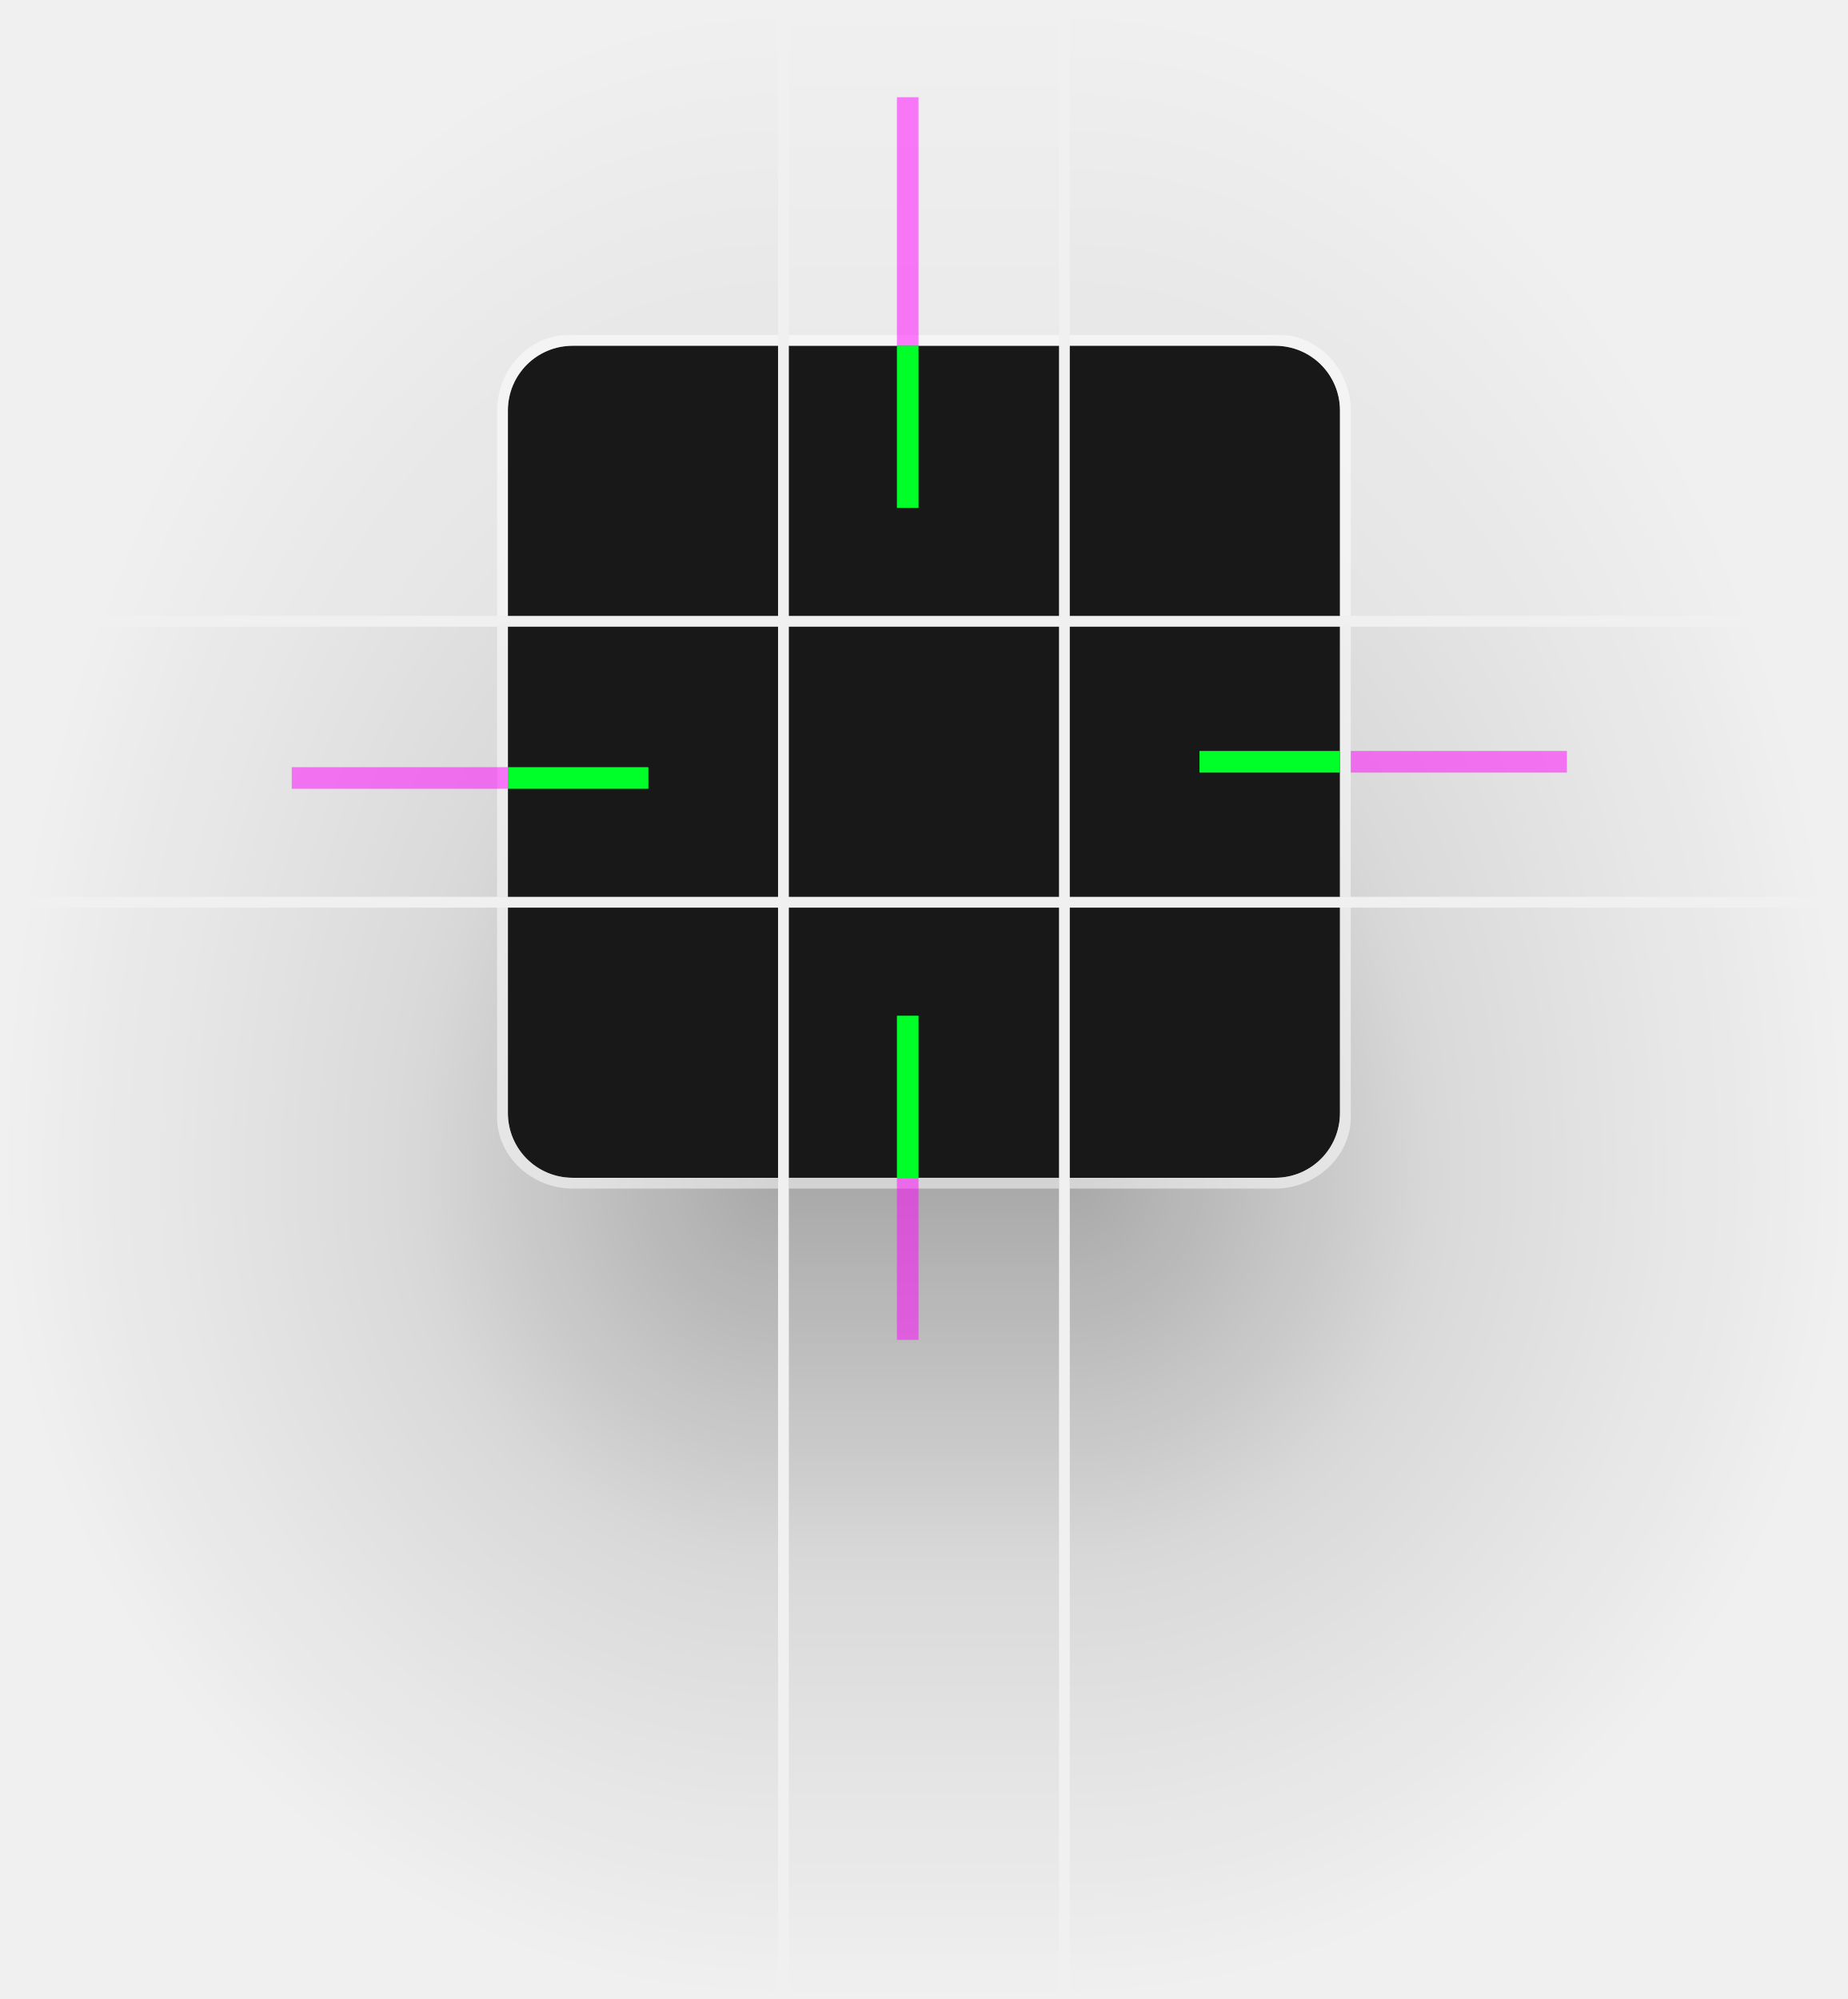
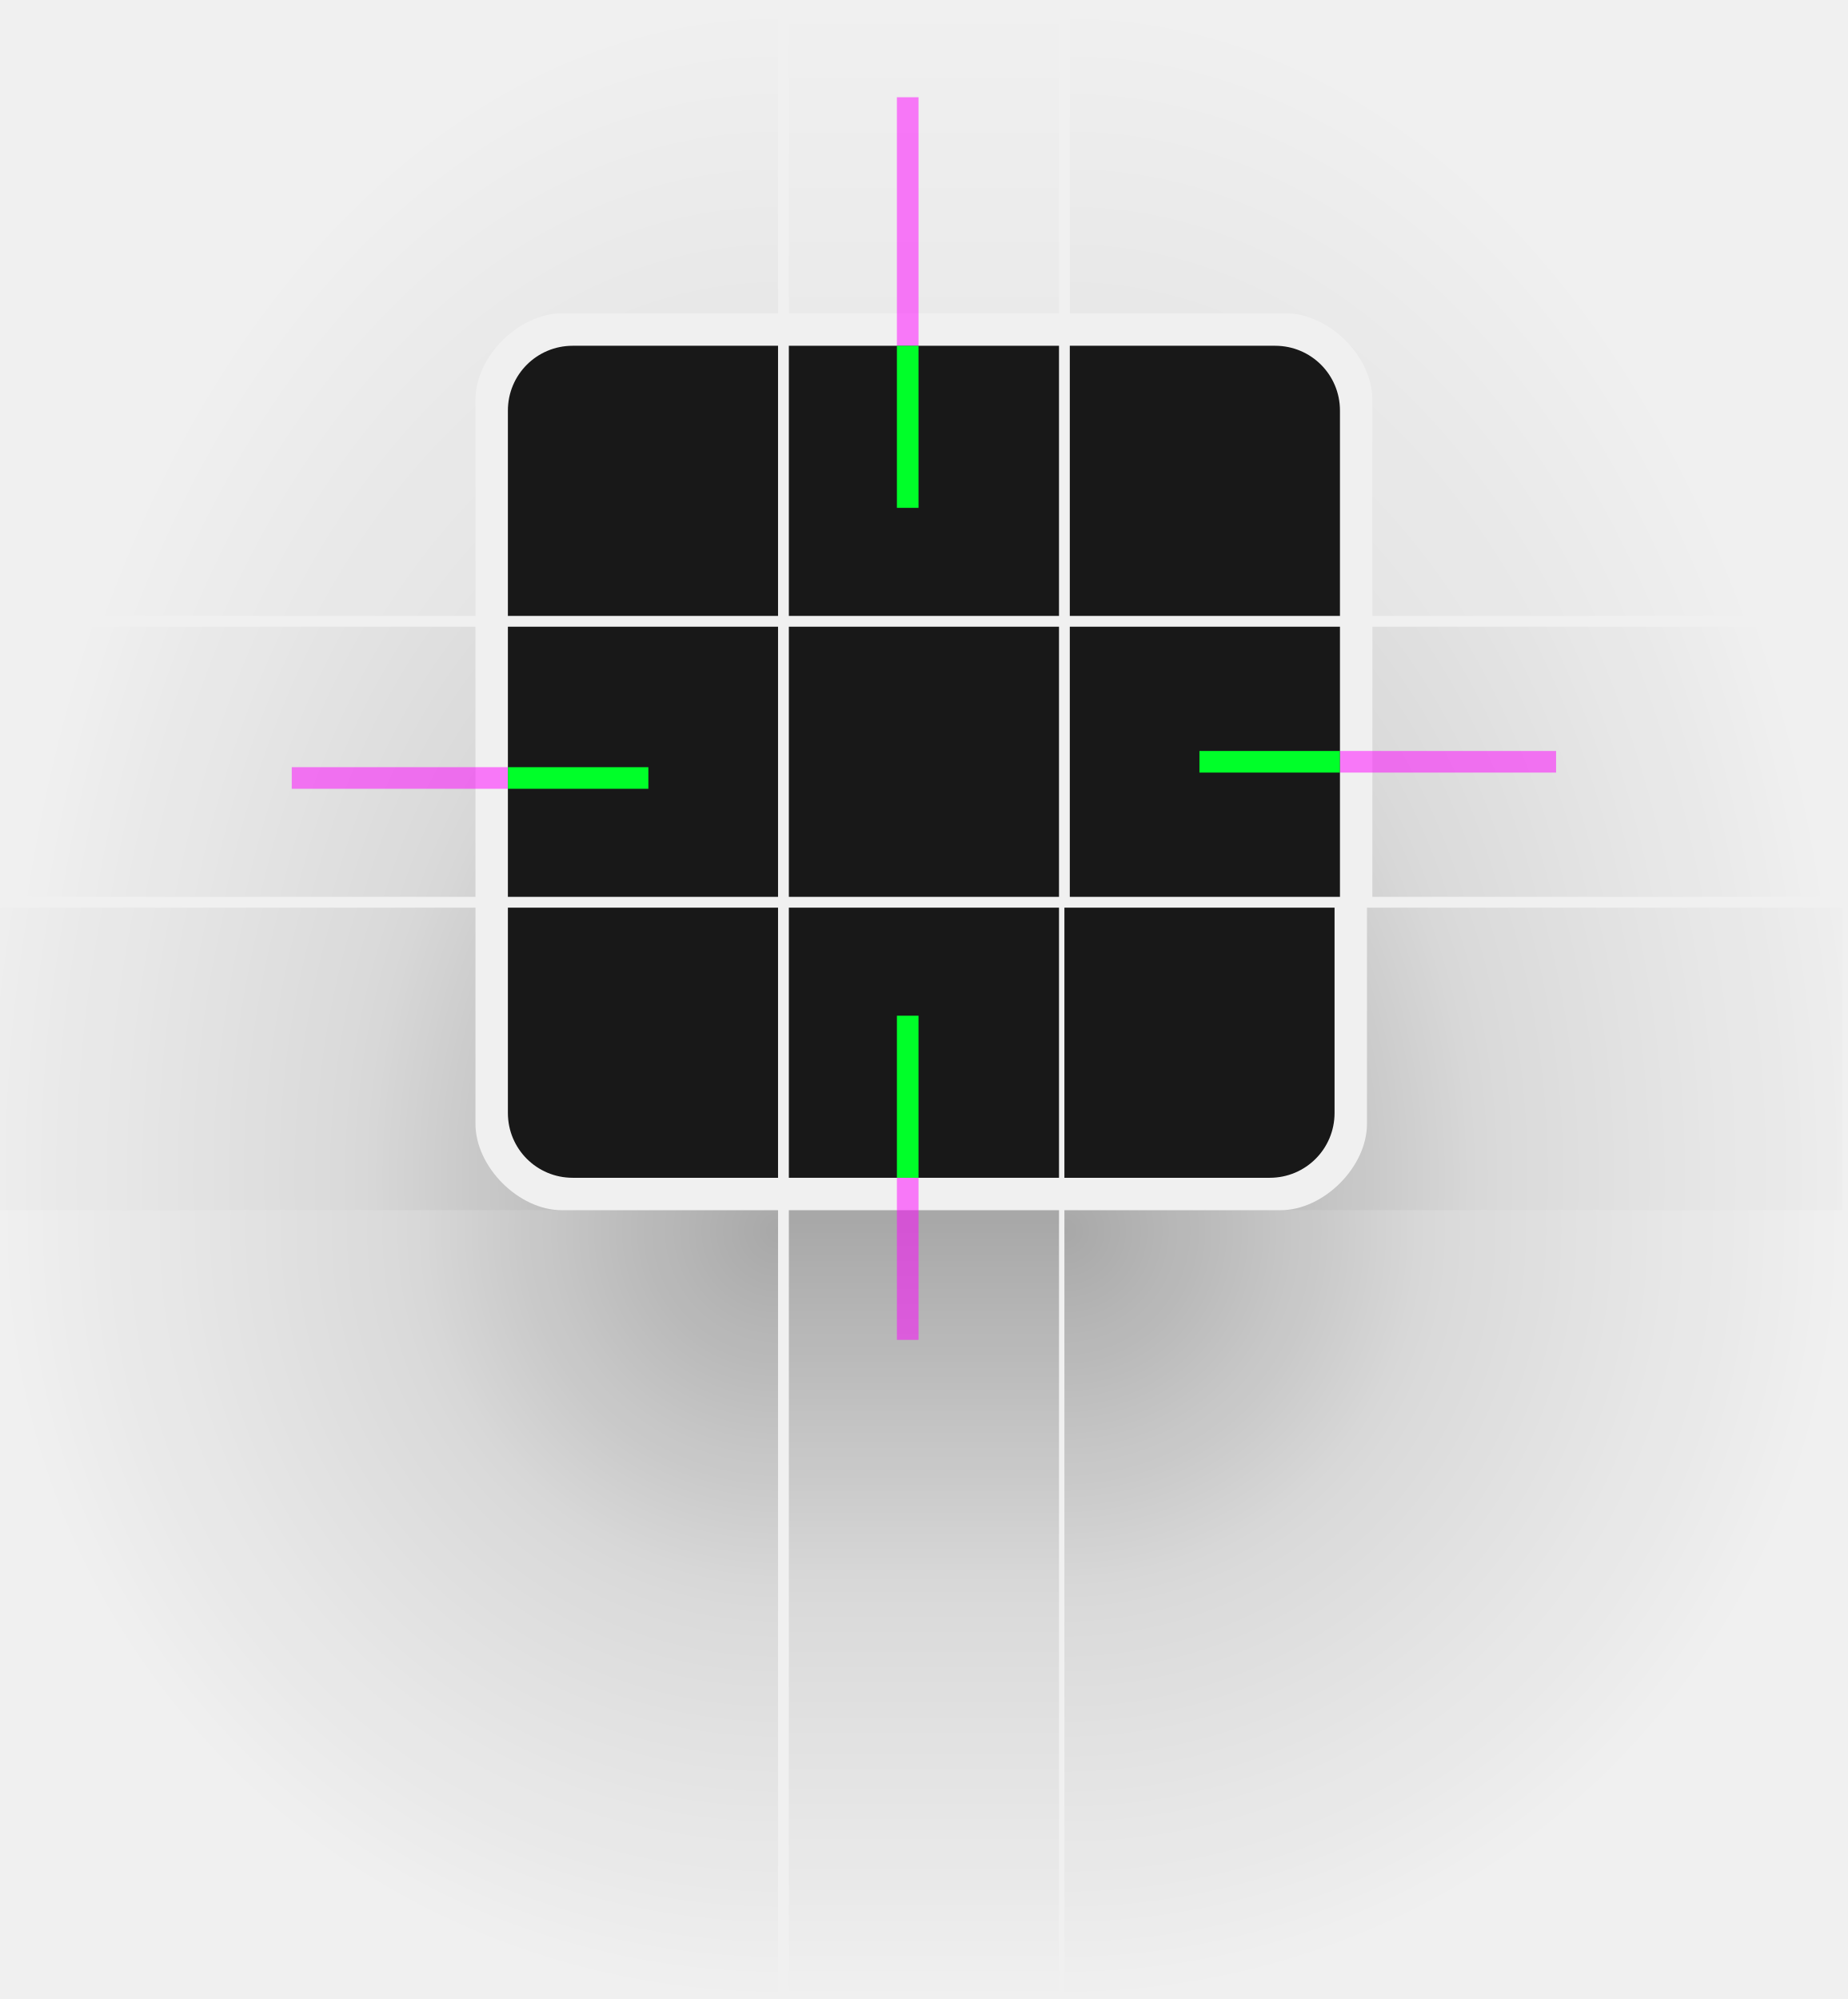
<svg xmlns="http://www.w3.org/2000/svg" xmlns:xlink="http://www.w3.org/1999/xlink" width="171" height="185" id="svg2" version="1.1">
  <defs id="defs4">
+     <linearGradient id="linearGradient3">
+       <stop id="stop1" offset="0" style="stop-color:#000000;stop-opacity:1" />
+       <stop style="stop-color:#000000;stop-opacity:0.309" offset="0.486" id="stop2" />
+       <stop id="stop3" offset="1" style="stop-color:#000000;stop-opacity:0" />
+     </linearGradient>
    <linearGradient id="linearGradient1060">
      <stop id="stop1056" offset="0" style="stop-color:#000000;stop-opacity:1" />
      <stop style="stop-color:#000000;stop-opacity:0.309" offset="0.487" id="stop1083" />
      <stop id="stop1058" offset="1" style="stop-color:#000000;stop-opacity:0" />
    </linearGradient>
    <linearGradient id="linearGradient1164">
      <stop style="stop-color:#000000;stop-opacity:0.18" offset="0" id="stop1158" />
      <stop style="stop-color:#000000;stop-opacity:0" offset="1" id="stop1162" />
    </linearGradient>
-     <radialGradient r="6.218" fy="104.378" fx="74.083" cy="104.378" cx="74.083" gradientTransform="matrix(-1.4141583e-5,-17.20893,11.57983,-9.8158207e-6,-1028.679,1894.896)" gradientUnits="userSpaceOnUse" id="radialGradient1292-3-7-3-2" xlink:href="#linearGradient1060" />
-     <radialGradient r="6.218" fy="104.378" fx="74.083" cy="104.378" cx="74.083" gradientTransform="matrix(-9.1772334e-7,12.22314,-11.57982,-3.8617832e-7,1028.68,-285.1689)" gradientUnits="userSpaceOnUse" id="radialGradient1288-6-9-4-0" xlink:href="#linearGradient1060" />
-     <radialGradient xlink:href="#linearGradient1060" id="radialGradient1248-4-6" gradientUnits="userSpaceOnUse" gradientTransform="matrix(-4.1297171e-6,17.20891,-11.57983,-2.6580692e-6,1018.681,-1986.179)" cx="72.394" cy="104.378" fx="72.394" fy="104.378" r="6.218" />
+     <radialGradient r="6.218" fy="104.378" fx="74.083" cy="104.378" cx="74.083" gradientTransform="matrix(-1.4141583e-5,-17.20893,11.57983,-9.8158207e-6,-1033.595,1895.258)" gradientUnits="userSpaceOnUse" id="radialGradient1292-3-7-3-2" xlink:href="#linearGradient3" />
+     <radialGradient r="6.218" fy="104.378" fx="74.083" cy="104.378" cx="74.083" gradientTransform="matrix(-9.1772334e-7,11.42943,-11.57982,-3.6110179e-7,1028.68,-221.433)" gradientUnits="userSpaceOnUse" id="radialGradient1288-6-9-4-0" xlink:href="#linearGradient1060" />
+     <radialGradient xlink:href="#linearGradient1060" id="radialGradient1248-4-6" gradientUnits="userSpaceOnUse" gradientTransform="matrix(-3.8661154e-6,17.20891,-10.84068,-2.6580692e-6,946.1259,-1986.179)" cx="72.394" cy="104.378" fx="72.394" fy="104.378" r="6.218" />
    <radialGradient xlink:href="#linearGradient1060" id="radialGradient1296-7-66-1" gradientUnits="userSpaceOnUse" gradientTransform="matrix(-1.2067691e-5,-17.20891,11.57984,-7.7426556e-6,-1056.979,1912.666)" cx="69.015" cy="107.685" fx="69.015" fy="107.685" r="6.218" />
-     <linearGradient xlink:href="#linearGradient1164" id="linearGradient1861" gradientUnits="userSpaceOnUse" gradientTransform="matrix(9.448818,0,0,3.779527,-470,-330.3622)" x1="73.025" y1="-84.667" x2="73.025" y2="-76.2" />
-     <linearGradient xlink:href="#linearGradient1060" id="linearGradient1863" gradientUnits="userSpaceOnUse" gradientTransform="matrix(1.574803,0,0,3.779527,107.5,410.3622)" x1="59.531" y1="55.562" x2="59.531" y2="75.671" />
+     <linearGradient xlink:href="#linearGradient1164" id="linearGradient1861" gradientUnits="userSpaceOnUse" gradientTransform="matrix(9.448818,0,0,3.425196,-470,-357.3623)" x1="73.025" y1="-84.667" x2="73.025" y2="-76.2" />
+     <linearGradient xlink:href="#linearGradient1060" id="linearGradient1863" gradientUnits="userSpaceOnUse" gradientTransform="matrix(1.574803,0,0,3.579914,107.5,425.4671)" x1="59.531" y1="55.562" x2="59.531" y2="75.671" />
    <linearGradient id="linearGradient948">
      <stop id="stop944" stop-opacity=".65" offset="0" />
      <stop id="stop946" stop-opacity="0" offset="1" />
    </linearGradient>
    <radialGradient xlink:href="#linearGradient948" id="radialGradient1621" gradientUnits="userSpaceOnUse" gradientTransform="matrix(0,-1.408548,1.447022,0,-1275.106,1555.984)" cx="984" cy="905.36" fx="984" fy="905.36" r="8.5" />
    <radialGradient xlink:href="#linearGradient948" id="radialGradient1629" gradientUnits="userSpaceOnUse" gradientTransform="matrix(0,-1.408548,1.447022,0,-1275.106,1555.984)" cx="984" cy="905.36" fx="984" fy="905.36" r="8.5" />
    <radialGradient xlink:href="#linearGradient948" id="radialGradient1637" gradientUnits="userSpaceOnUse" gradientTransform="matrix(7.8051429e-6,-1.643834,1.447008,6.8705883e-6,-1275.102,1787.499)" cx="984" cy="905.36" fx="984" fy="905.36" r="8.5" />
    <radialGradient xlink:href="#linearGradient948" id="radialGradient1645" gradientUnits="userSpaceOnUse" gradientTransform="matrix(7.8051429e-6,-1.643834,1.447008,6.8705883e-6,-1275.102,1787.499)" cx="984" cy="905.36" fx="984" fy="905.36" r="8.5" />
  </defs>
  <g id="g5090" transform="translate(207,-316.3622)">
    <use height="1052" width="744" transform="matrix(-1,0,0,1,-243,2.62e-6)" id="decoration-topright" xlink:href="#decoration-topleft" y="0" x="0" />
-     <use height="1052" width="744" transform="matrix(-1,0,0,1,-243,1.86e-6)" id="decoration-bottomright" xlink:href="#decoration-bottomleft" y="0" x="0" />
+     <use height="1052" width="744" transform="matrix(-1,0,0,1,-243.5,-2.62e-6)" id="decoration-bottomright" xlink:href="#decoration-bottomleft" y="0" x="0" />
    <use height="1052" width="744" transform="matrix(-1,0,0,1,-243,-7.6281248e-7)" id="decoration-right" xlink:href="#decoration-left" y="0" x="0" />
    <g transform="translate(-315,-195)" id="decoration-bottomleft">
-       <path d="m 108,595 v 25 h 53 c -3.324,0 -6,-2.676 -6,-6 v -19 z" style="opacity:0.3;fill:url(#radialGradient1292-3-7-3-2);fill-opacity:1;stroke-width:1.256;stroke-linejoin:round" id="rect1290-3-2-0-9" transform="translate(0,0.3621826)" />
+       <path d="m 108,595.362 v 28 h 52 c -4,0 -8,-4 -8,-8 v -20 z" style="opacity:0.3;fill:url(#radialGradient1292-3-7-3-2);fill-opacity:1;stroke-width:1.256;stroke-linejoin:round" id="rect1290-3-2-0-9" />
      <path d="m 180,620.362 h -19 c -3.324,0 -6,-2.676 -6,-6 v -19 h 25 z" style="opacity:1;fill:#181818;fill-opacity:1;stroke:none;stroke-width:3.333;stroke-linejoin:round;stroke-miterlimit:4;stroke-dasharray:none;stroke-opacity:1" id="rect1037-1-0-5-0-7-0" />
-       <rect style="opacity:0.3;fill:url(#radialGradient1288-6-9-4-0);fill-opacity:1;stroke-width:1.141;stroke-linejoin:round" id="rect1286-2-3-8-9" width="72" height="76" x="-180" y="620.362" transform="scale(-1,1)" />
-       <path id="path1952" style="opacity:0.5;fill:#ffffff;fill-opacity:1;stroke:none;stroke-width:3.333;stroke-linejoin:round;stroke-miterlimit:4;stroke-dasharray:none;stroke-opacity:1" d="m -161,400 v 19 c -0.204,3.873 3.122,7 7,7 h 19 v -1 h -19 c -3.324,0 -6,-2.676 -6,-6 v -19 z" transform="translate(315,195.3622)" />
+       <rect style="opacity:0.3;fill:url(#radialGradient1288-6-9-4-0);fill-opacity:1;stroke-width:1.104;stroke-linejoin:round" id="rect1286-2-3-8-9" width="72" height="73" x="-180" y="623.362" transform="scale(-1,1)" />
+       <path id="path1952" style="opacity:1;mix-blend-mode:color;fill:#ffffff;fill-opacity:1;stroke:none;stroke-width:3.846;stroke-linejoin:round;stroke-miterlimit:4;stroke-dasharray:none;stroke-opacity:1" d="m 152,595.362 0,20 c 3e-5,4 4,8 8,8 h 20 l -1e-5,-3 h -19 c -3.604,0 -6,-3 -6,-6 v -19 z" />
    </g>
    <g transform="translate(-329,-195)" id="decoration-bottom">
      <rect y="595.362" x="195" height="25" width="25" id="rect1037-1-0-5-0-6-3-7" style="opacity:1;fill:#181818;fill-opacity:1;stroke:none;stroke-width:3.333;stroke-linejoin:round;stroke-miterlimit:4;stroke-dasharray:none;stroke-opacity:1" />
-       <rect style="opacity:0.3;fill:url(#linearGradient1863);fill-opacity:1;stroke-width:0.673;stroke-linejoin:round" id="rect1054-7-2-6-7-1-7" width="25" height="76" x="195" y="620.362" />
-       <rect style="opacity:0.5;fill:#ffffff;fill-opacity:1;stroke:none;stroke-width:0.667;stroke-linejoin:round;stroke-miterlimit:4;stroke-dasharray:none;stroke-opacity:1" id="rect1950" width="25" height="1" x="195" y="620.362" />
+       <rect style="opacity:0.3;fill:url(#linearGradient1863);fill-opacity:1;stroke-width:0.655;stroke-linejoin:round" id="rect1054-7-2-6-7-1-7" width="25" height="73" x="195" y="623.362" />
+       <rect style="opacity:1;mix-blend-mode:color;fill:#ffffff;fill-opacity:1;stroke:none;stroke-width:1.291;stroke-linejoin:round;stroke-miterlimit:4;stroke-dasharray:none;stroke-opacity:1" id="rect1950" width="25" height="3" x="195" y="620.362" />
    </g>
    <g id="decoration-left" transform="translate(-325,-316)">
-       <rect transform="scale(-1)" style="opacity:0.3;fill:url(#radialGradient1248-4-6);fill-opacity:1;stroke-width:1.256;stroke-linejoin:round" id="rect1246-68-1" width="47" height="25" x="-165" y="-715.362" />
+       <rect transform="scale(-1)" style="opacity:0.3;fill:url(#radialGradient1248-4-6);fill-opacity:1;stroke-width:1.215;stroke-linejoin:round" id="rect1246-68-1" width="44" height="25" x="-162" y="-715.362" />
      <rect y="690.362" x="165" height="25" width="25" id="rect1037-1-0-5-0-8-92-5" style="opacity:1;fill:#181818;fill-opacity:1;stroke:none;stroke-width:3.333;stroke-linejoin:round;stroke-miterlimit:4;stroke-dasharray:none;stroke-opacity:1" />
-       <rect style="opacity:0.5;fill:#ffffff;fill-opacity:1;stroke:none;stroke-width:0.667;stroke-linejoin:round;stroke-miterlimit:4;stroke-dasharray:none;stroke-opacity:1" id="rect1948" width="1" height="25" x="164" y="690.362" />
+       <rect style="opacity:1;mix-blend-mode:color;fill:#ffffff;fill-opacity:1;stroke:none;stroke-width:1.155;stroke-linejoin:round;stroke-miterlimit:4;stroke-dasharray:none;stroke-opacity:1" id="rect1948" width="3" height="25" x="162" y="690.362" />
    </g>
    <rect id="hint-left-margin" style="fill:#00ff29;stroke-width:0.521" width="2" height="13.004" x="387.362" y="147" transform="rotate(90)" />
-     <rect id="hint-left-margin-6" style="fill:#00ff29;stroke-width:0.521" width="2" height="13.004" x="385.862" y="82.996" transform="rotate(90)" />
+     <rect id="hint-left-margin-6" style="fill:#00ff29;stroke-width:0.521" width="2" height="13.004" x="385.862" y="83" transform="rotate(90)" />
    <g id="decoration-topleft" transform="translate(-325,-302)">
-       <path d="m 118,618 v 57 h 47 v -19 c 0,-3.324 2.676,-6 6,-6 h 19 v -32 z" style="opacity:0.2;fill:url(#radialGradient1296-7-66-1);fill-opacity:1;stroke-width:1.015;stroke-linejoin:round" id="rect1294-2-0-7" transform="translate(0,0.3621826)" />
+       <path d="m 118,618 v 57 h 44 v -20 c 0,-4 4,-8 8,-8 h 20 v -29 z" style="opacity:0.2;fill:url(#radialGradient1296-7-66-1);fill-opacity:1;stroke-width:1.015;stroke-linejoin:round" id="rect1294-2-0-7" transform="translate(0,0.3621826)" />
      <path d="m 171,650.362 h 19 v 25 h -25 v -19 c 0,-3.324 2.676,-6 6,-6 z" style="opacity:1;fill:#181818;fill-opacity:1;stroke:none;stroke-width:3.333;stroke-linejoin:round;stroke-miterlimit:4;stroke-dasharray:none;stroke-opacity:1" id="rect1037-1-0-5-0-8-9-4-7" />
-       <path d="m 190,649.362 h -19 c -3.873,-0.204 -7,3.122 -7,7 v 19 h 1 v -19 c 0,-3.324 2.676,-6 6,-6 h 19 z" style="opacity:0.5;fill:#ffffff;fill-opacity:1;stroke:none;stroke-width:3.333;stroke-linejoin:round;stroke-miterlimit:4;stroke-dasharray:none;stroke-opacity:1" id="path1952-1" />
+       <path d="m 190,647.362 h -20 c -4,0.016 -8,4 -8,8 v 20 l 3,0 v -19 c 0,-3.351 2.618,-6 6,-6 h 19 z" style="opacity:1;mix-blend-mode:color;fill:#ffffff;fill-opacity:1;stroke:none;stroke-width:3.845;stroke-linejoin:round;stroke-miterlimit:4;stroke-dasharray:none;stroke-opacity:1" id="path1952-1" />
    </g>
    <g id="decoration-top" transform="translate(-339,-302)">
      <rect y="650.362" x="205" height="25" width="25" id="rect1037-1-0-5-0-8-9-0-7-7" style="opacity:1;fill:#181818;fill-opacity:1;stroke:none;stroke-width:3.333;stroke-linejoin:round;stroke-miterlimit:4;stroke-dasharray:none;stroke-opacity:1" />
-       <rect transform="scale(1,-1)" style="opacity:0.125;fill:url(#linearGradient1861);fill-opacity:1;stroke-width:0.436;stroke-linejoin:round" id="rect1150-2-0-2-3" width="25" height="32" x="205" y="-650.362" />
-       <rect y="-650.362" x="205" height="1" width="25" id="rect1931" style="opacity:0.5;fill:#ffffff;fill-opacity:1;stroke-width:0.436;stroke-linejoin:round" transform="scale(1,-1)" />
+       <rect transform="scale(1,-1)" style="opacity:0.125;fill:url(#linearGradient1861);fill-opacity:1;stroke-width:0.415;stroke-linejoin:round" id="rect1150-2-0-2-3" width="25" height="29" x="205" y="-647.362" />
+       <rect y="-650.362" x="205" height="3" width="25" id="rect1931" style="opacity:1;mix-blend-mode:color;fill:#ffffff;fill-opacity:1;stroke:none;stroke-width:0.756;stroke-linejoin:round;stroke-opacity:1" transform="scale(1,-1)" />
    </g>
    <rect style="opacity:1;fill:#181818;fill-opacity:1;stroke:none;stroke-width:3.333;stroke-linejoin:round;stroke-miterlimit:4;stroke-dasharray:none;stroke-opacity:1" id="decoration-center" width="25" height="25" x="-134" y="374.362" />
    <rect rx="0" ry="0" y="325.362" x="-124" height="23" width="2" id="rect2840-4-5" style="opacity:0.5;fill:#ff00ff;fill-opacity:1;stroke-width:1.13" />
    <rect transform="rotate(-90)" rx="0" ry="0" y="-180" x="-389.362" height="20" width="2" id="rect2840-4-1-6" style="opacity:0.5;fill:#ff00ff;fill-opacity:1;stroke-width:1.054" />
-     <rect transform="rotate(-90)" rx="0" ry="0" y="-82" x="-387.862" height="20" width="2" id="rect2840-4-1-6-7" style="opacity:0.5;fill:#ff00ff;fill-opacity:1;stroke-width:1.054" />
+     <rect transform="rotate(-90)" rx="0" ry="0" y="-83" x="-387.862" height="20" width="2" id="rect2840-4-1-6-7" style="opacity:0.5;fill:#ff00ff;fill-opacity:1;stroke-width:1.054" />
    <rect id="hint-stretch-borders-5" style="fill:#ff0000" width="7" height="7" x="-215" y="308.362" />
    <rect transform="scale(-1)" rx="0" ry="0" y="-440.362" x="122" height="15" width="2" id="rect2840-4-1-0-3" style="opacity:0.5;fill:#ff00ff;fill-opacity:1;stroke-width:0.913" />
    <rect id="mask-center" x="-6.357" y="361.862" width="50" height="50" style="opacity:1;fill:#181818;fill-opacity:1" />
    <g id="mask-left" transform="matrix(1.058823,0,0,1,-24.35711,344.8621)">
      <rect id="rect31-1-5" transform="matrix(0,-1,-1,0,0,0)" x="-67" y="-9.444" width="50" height="9.444" style="fill:none" />
      <path id="path71-7-2" d="M 9.444,17 V 67 H 17 V 17 Z" style="opacity:1;fill:#ffffff;fill-opacity:1" />
    </g>
    <g id="mask-bottom" transform="translate(-23.35711,345.8622)">
      <rect id="rect39-6-1" x="17" y="74" width="50" height="10" style="fill:none" />
      <path id="path95-6-7" d="m 17,66 v 8 h 50 v -8 z" style="opacity:1;fill:#ffffff;fill-opacity:1" />
    </g>
    <g id="mask-top" transform="translate(-23.35711,344.8621)">
      <rect id="rect51-9-9" transform="scale(1,-1)" x="17" y="-9" width="50" height="10" style="fill:none" />
      <path id="path111-0-6" d="m 17,9 v 8 H 67 V 9 Z" style="opacity:1;fill:#ffffff;fill-opacity:1" />
    </g>
    <g id="mask-topleft" transform="matrix(1.058822,0,0,1.058822,-24.35711,343.8622)">
      <path d="m 17,152 v 18 h 10 c 0,-4.432 3.568,-8 8,-8 v -10 z" transform="matrix(0.9444454,0,0,0.9444454,-16.05557,-143.5557)" id="shadow-topleft-7-6" style="fill:none" />
      <path d="m 35,162 c -4.432,0 -8,3.568 -8,8 h 8 z" transform="matrix(0.9444454,0,0,0.9444454,-16.05557,-143.5557)" id="path63-5-2" style="opacity:1;fill:#ffffff;fill-opacity:1" />
    </g>
    <g transform="matrix(1.058822,0,0,-1.058822,-24.35711,429.8621)" id="mask-bottomleft">
      <path id="path928-1" transform="matrix(0.9444454,0,0,0.9444454,-16.05557,-143.5557)" d="m 17,152 v 18 h 10 c 0,-4.432 3.568,-8 8,-8 v -10 z" style="fill:none" />
      <path id="path930-8" transform="matrix(0.9444454,0,0,0.9444454,-16.05557,-143.5557)" d="m 35,162 c -4.432,0 -8,3.568 -8,8 h 8 z" style="opacity:1;fill:#ffffff;fill-opacity:1" />
    </g>
    <g transform="matrix(-1.058822,0,0,-1.058822,61.64287,429.8621)" id="mask-bottomright">
      <path id="path829" transform="matrix(0.9444454,0,0,0.9444454,-16.05557,-143.5557)" d="m 17,152 v 18 h 10 c 0,-4.432 3.568,-8 8,-8 v -10 z" style="fill:none" />
      <path id="path831" transform="matrix(0.9444454,0,0,0.9444454,-16.05557,-143.5557)" d="m 35,162 c -4.432,0 -8,3.568 -8,8 h 8 z" style="opacity:1;fill:#ffffff;fill-opacity:1" />
    </g>
    <g id="mask-right" transform="matrix(-1.058823,0,0,1,61.64287,344.8621)">
      <rect id="rect837" transform="matrix(0,-1,-1,0,0,0)" x="-67" y="-9.444" width="50" height="9.444" style="fill:none" />
      <path id="path843" d="M 9.444,17 V 67 H 17 V 17 Z" style="opacity:1;fill:#ffffff;fill-opacity:1" />
    </g>
    <g id="mask-topright" transform="matrix(-1.058822,0,0,1.058822,61.64287,343.8622)">
      <path d="m 17,152 v 18 h 10 c 0,-4.432 3.568,-8 8,-8 v -10 z" transform="matrix(0.9444454,0,0,0.9444454,-16.05557,-143.5557)" id="path849" style="fill:none" />
      <path d="m 35,162 c -4.432,0 -8,3.568 -8,8 h 8 z" transform="matrix(0.9444454,0,0,0.9444454,-16.05557,-143.5557)" id="path851" style="opacity:1;fill:#ffffff;fill-opacity:1" />
    </g>
    <rect id="hint-bottom-margin" style="fill:#00ff29;stroke-width:0.559" width="2" height="15" x="-124" y="410.362" />
    <rect id="hint-bottom-margin-3" style="fill:#00ff29;stroke-width:0.559" width="2" height="15" x="-124" y="348.362" />
  </g>
</svg>
